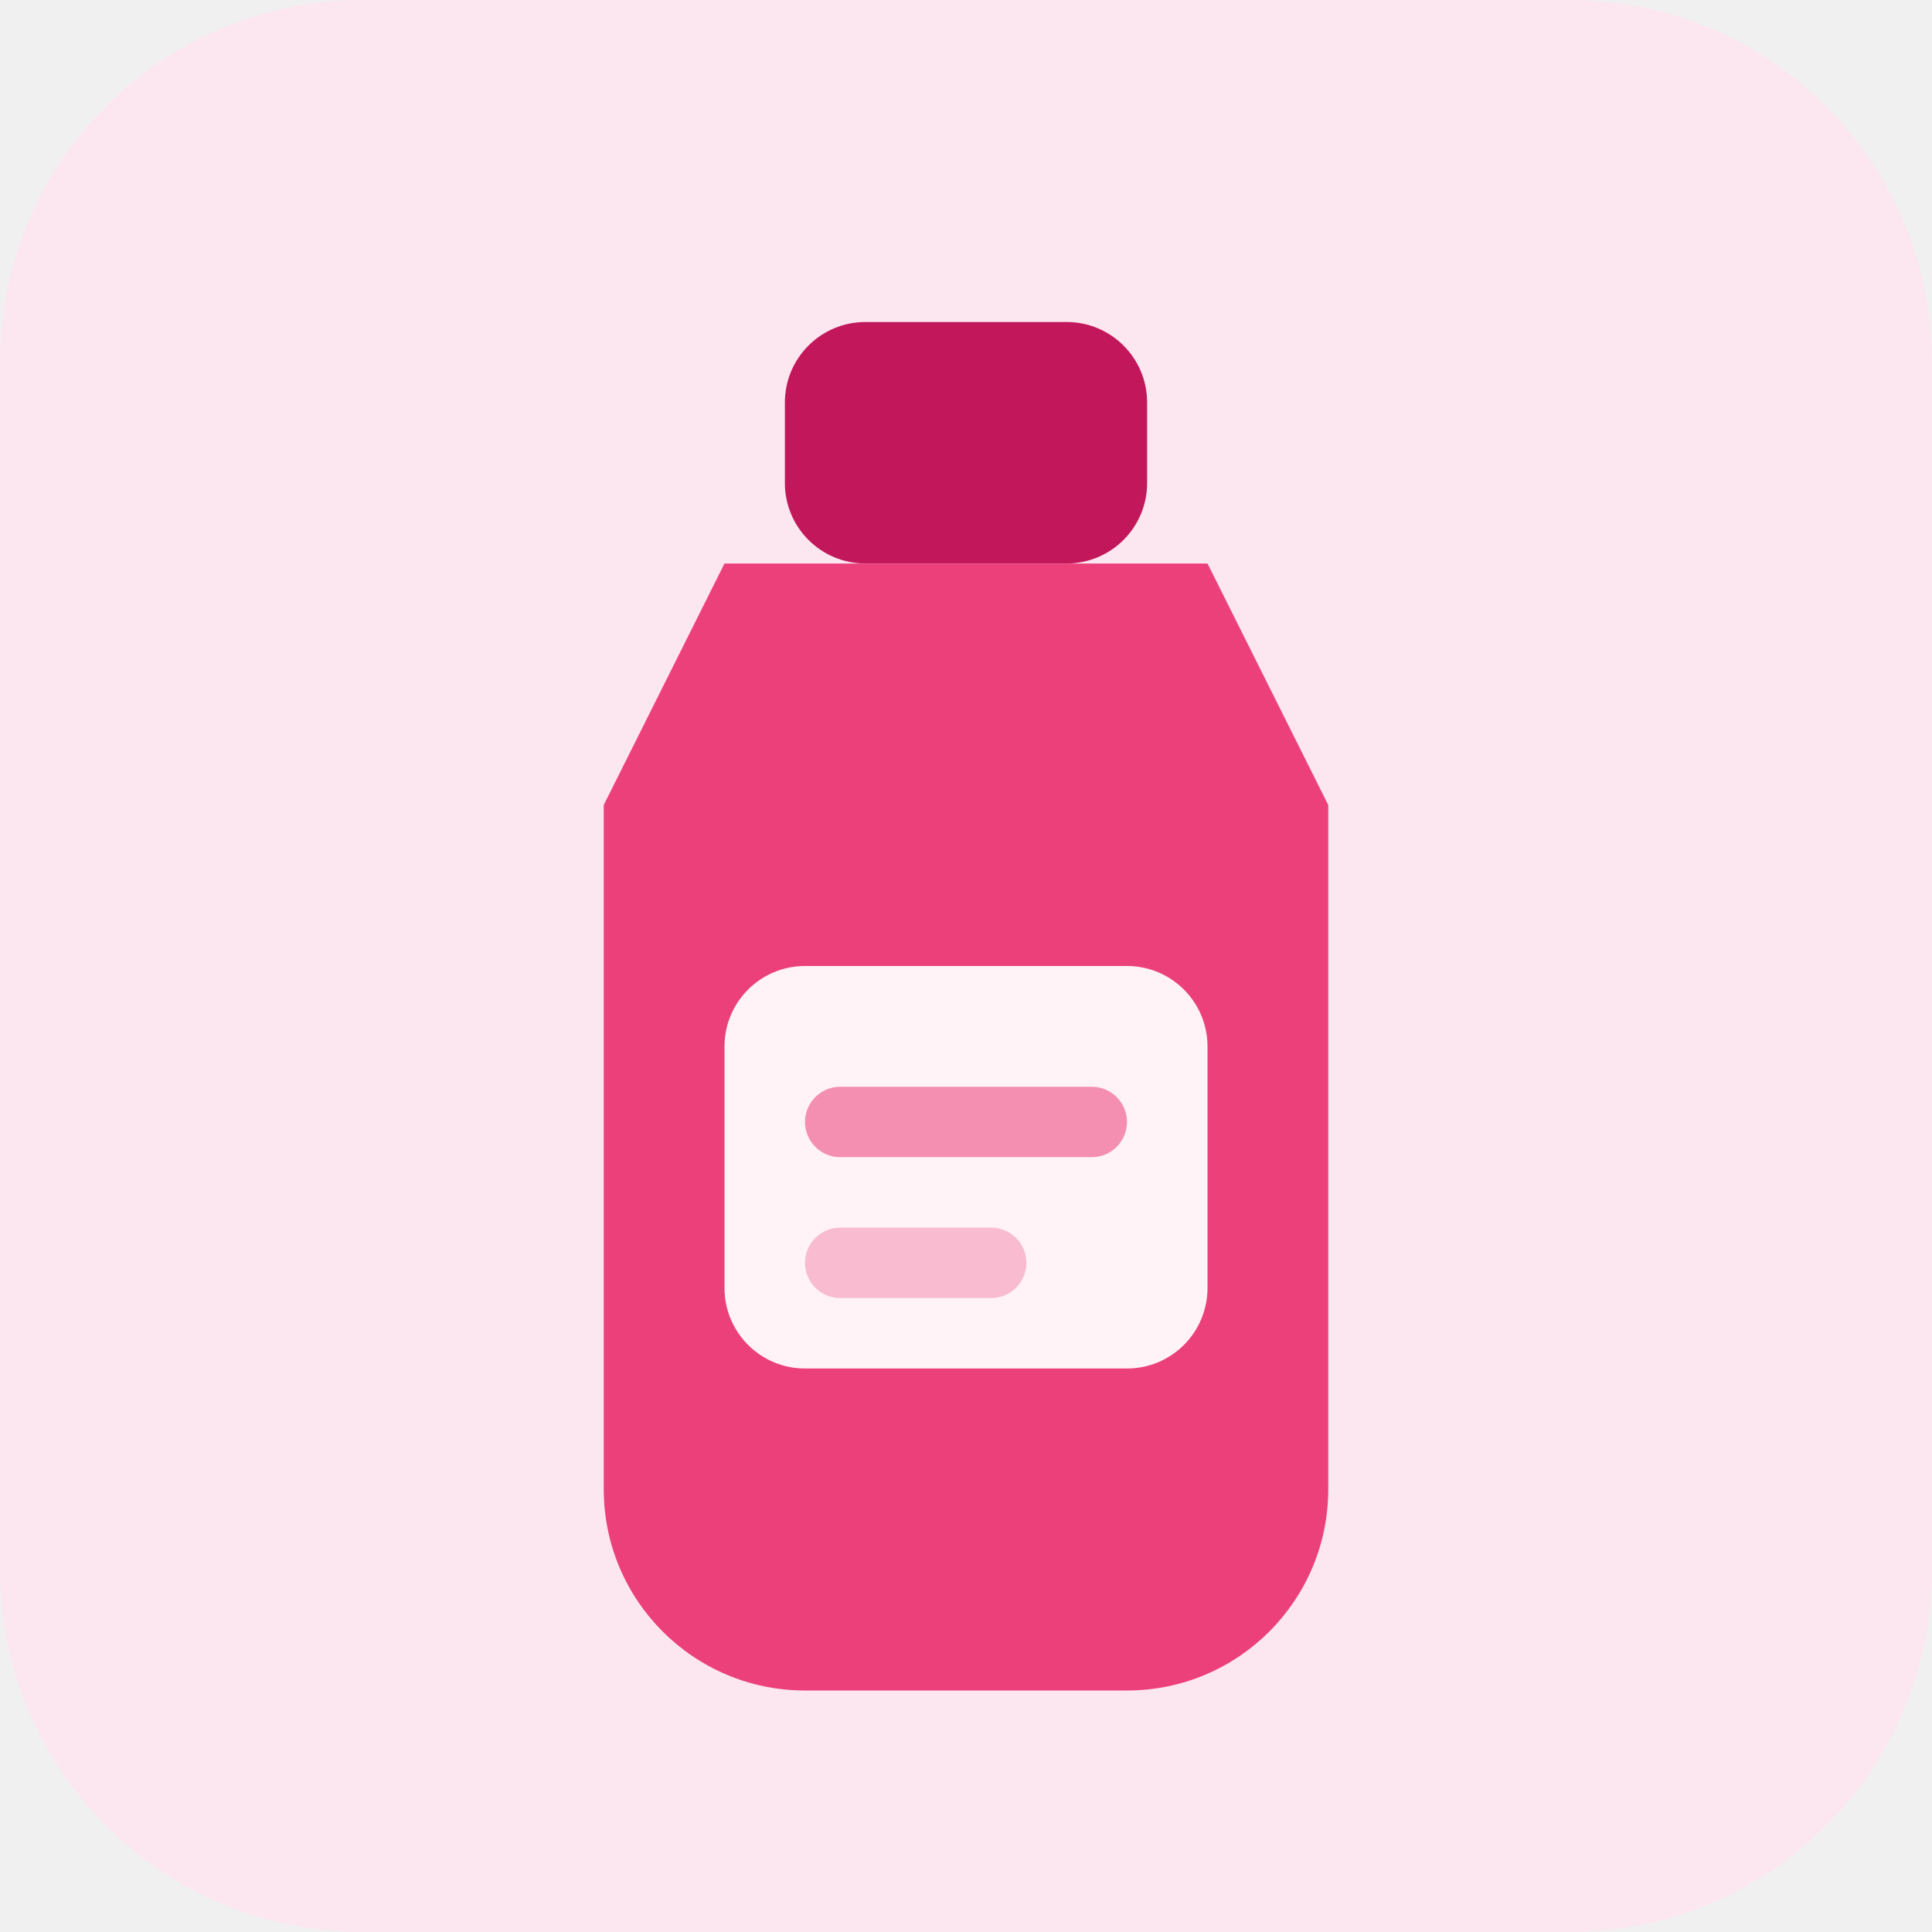
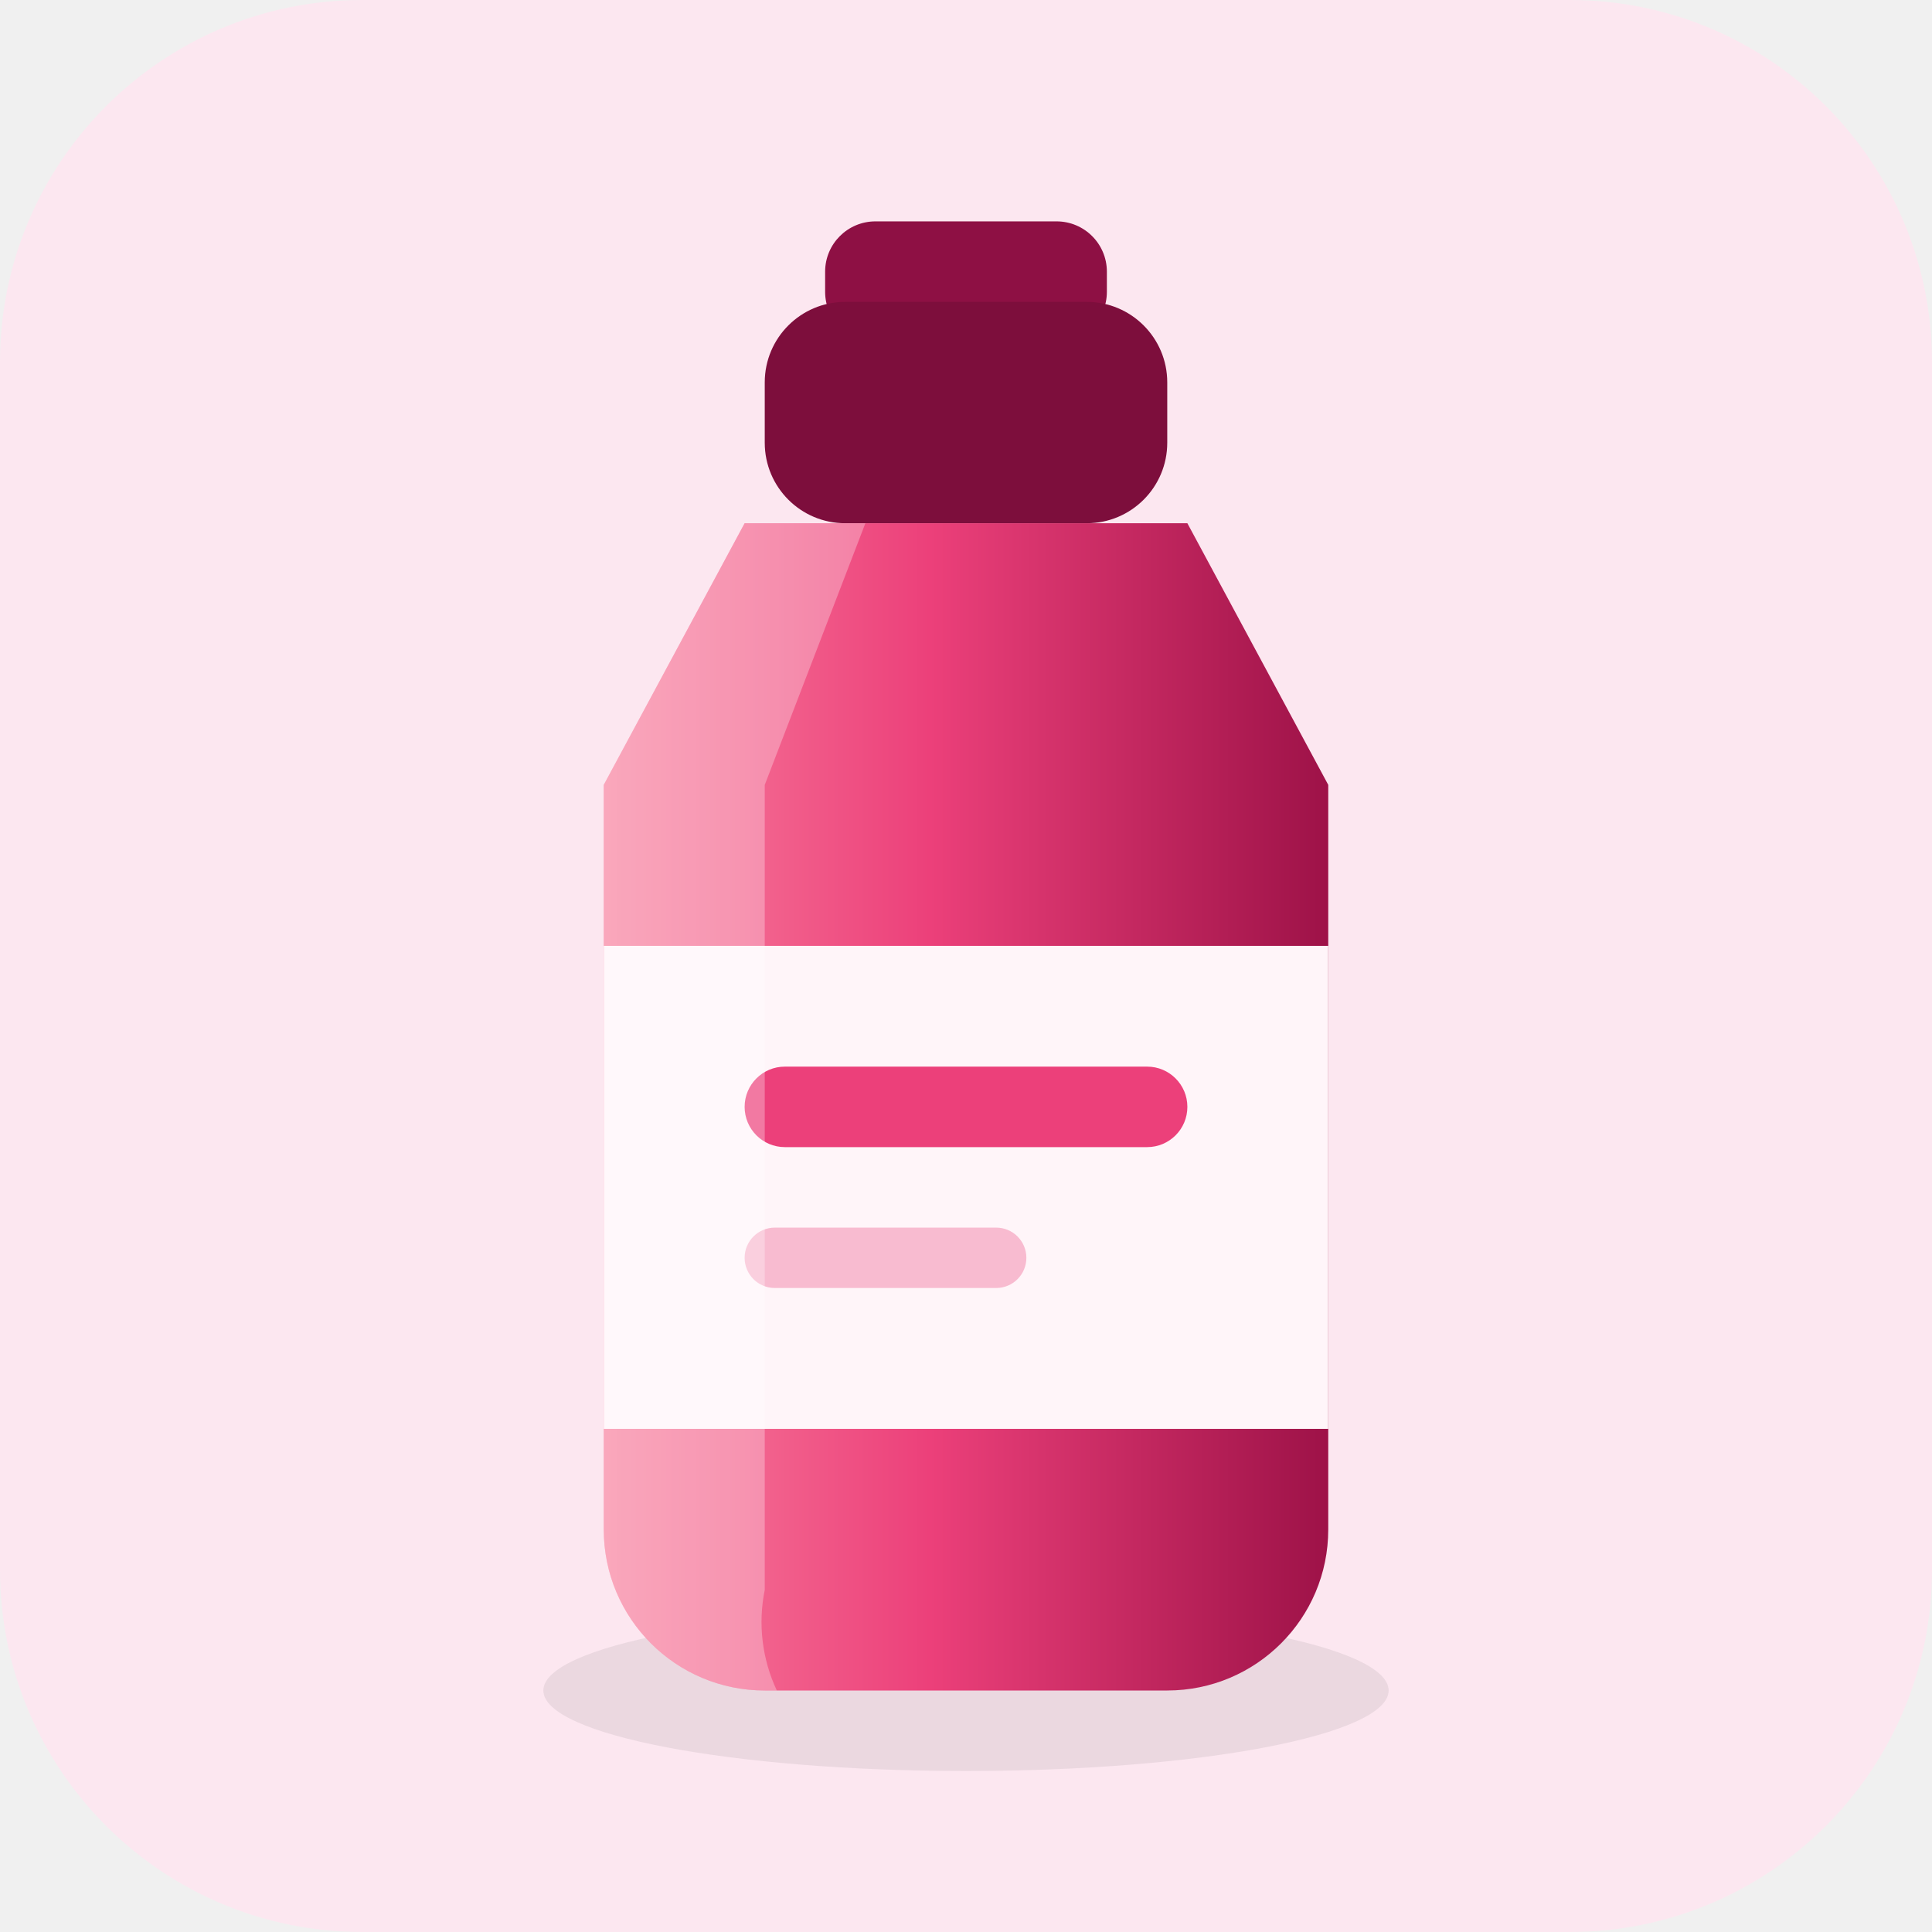
<svg xmlns="http://www.w3.org/2000/svg" viewBox="0 0 96 96" width="96" height="96" role="img" aria-label="Shampoo">
+   <defs>
+     <linearGradient id="shBody" x1="0" y1="0" x2="1" y2="0">
+       <stop offset="0" stop-color="#F8829F" />
+       <stop offset=".45" stop-color="#EC407A" />
+       <stop offset="1" stop-color="#9E1248" />
+     </linearGradient>
+   </defs>
  <rect width="96" height="96" rx="18" fill="#FCE7F0" />
-   <rect x="39" y="16" width="18" height="12" rx="4" fill="#C2185B" />
-   <path d="M36 28h24l6 12v34a10 10 0 0 1-10 10H40a10 10 0 0 1-10-10V40z" fill="#EC407A" />
-   <rect x="36" y="48" width="24" height="20" rx="4" fill="#FFF3F8" />
-   <rect x="40" y="54" width="16" height="3.5" rx="1.75" fill="#F48FB1" />
-   <rect x="40" y="61" width="11" height="3.5" rx="1.75" fill="#F8BBD0" />
+   <ellipse cx="48" cy="84" rx="21" ry="4" fill="#000000" opacity=".07" />
+   <rect x="41" y="11" width="14" height="6" rx="2.5" fill="#8E1044" />
+   <rect x="38" y="15" width="20" height="11" rx="4" fill="#7D0E3C" />
+   <path d="M37 26h22l7 13v37a8 8 0 0 1-8 8H38a8 8 0 0 1-8-8V39z" fill="url(#shBody)" />
+   <rect x="30" y="47" width="36" height="24" fill="#FFF5F9" />
+   <rect x="37" y="53" width="22" height="4" rx="2" fill="#EC407A" />
+   <rect x="37" y="61" width="14" height="3" rx="1.5" fill="#F8BBD0" />
+   <path d="M37 26h6l-5 13v40a8 8 0 0 0 .6 5H38a8 8 0 0 1-8-8V39z" fill="#FFFFFF" opacity=".3" />
</svg>
